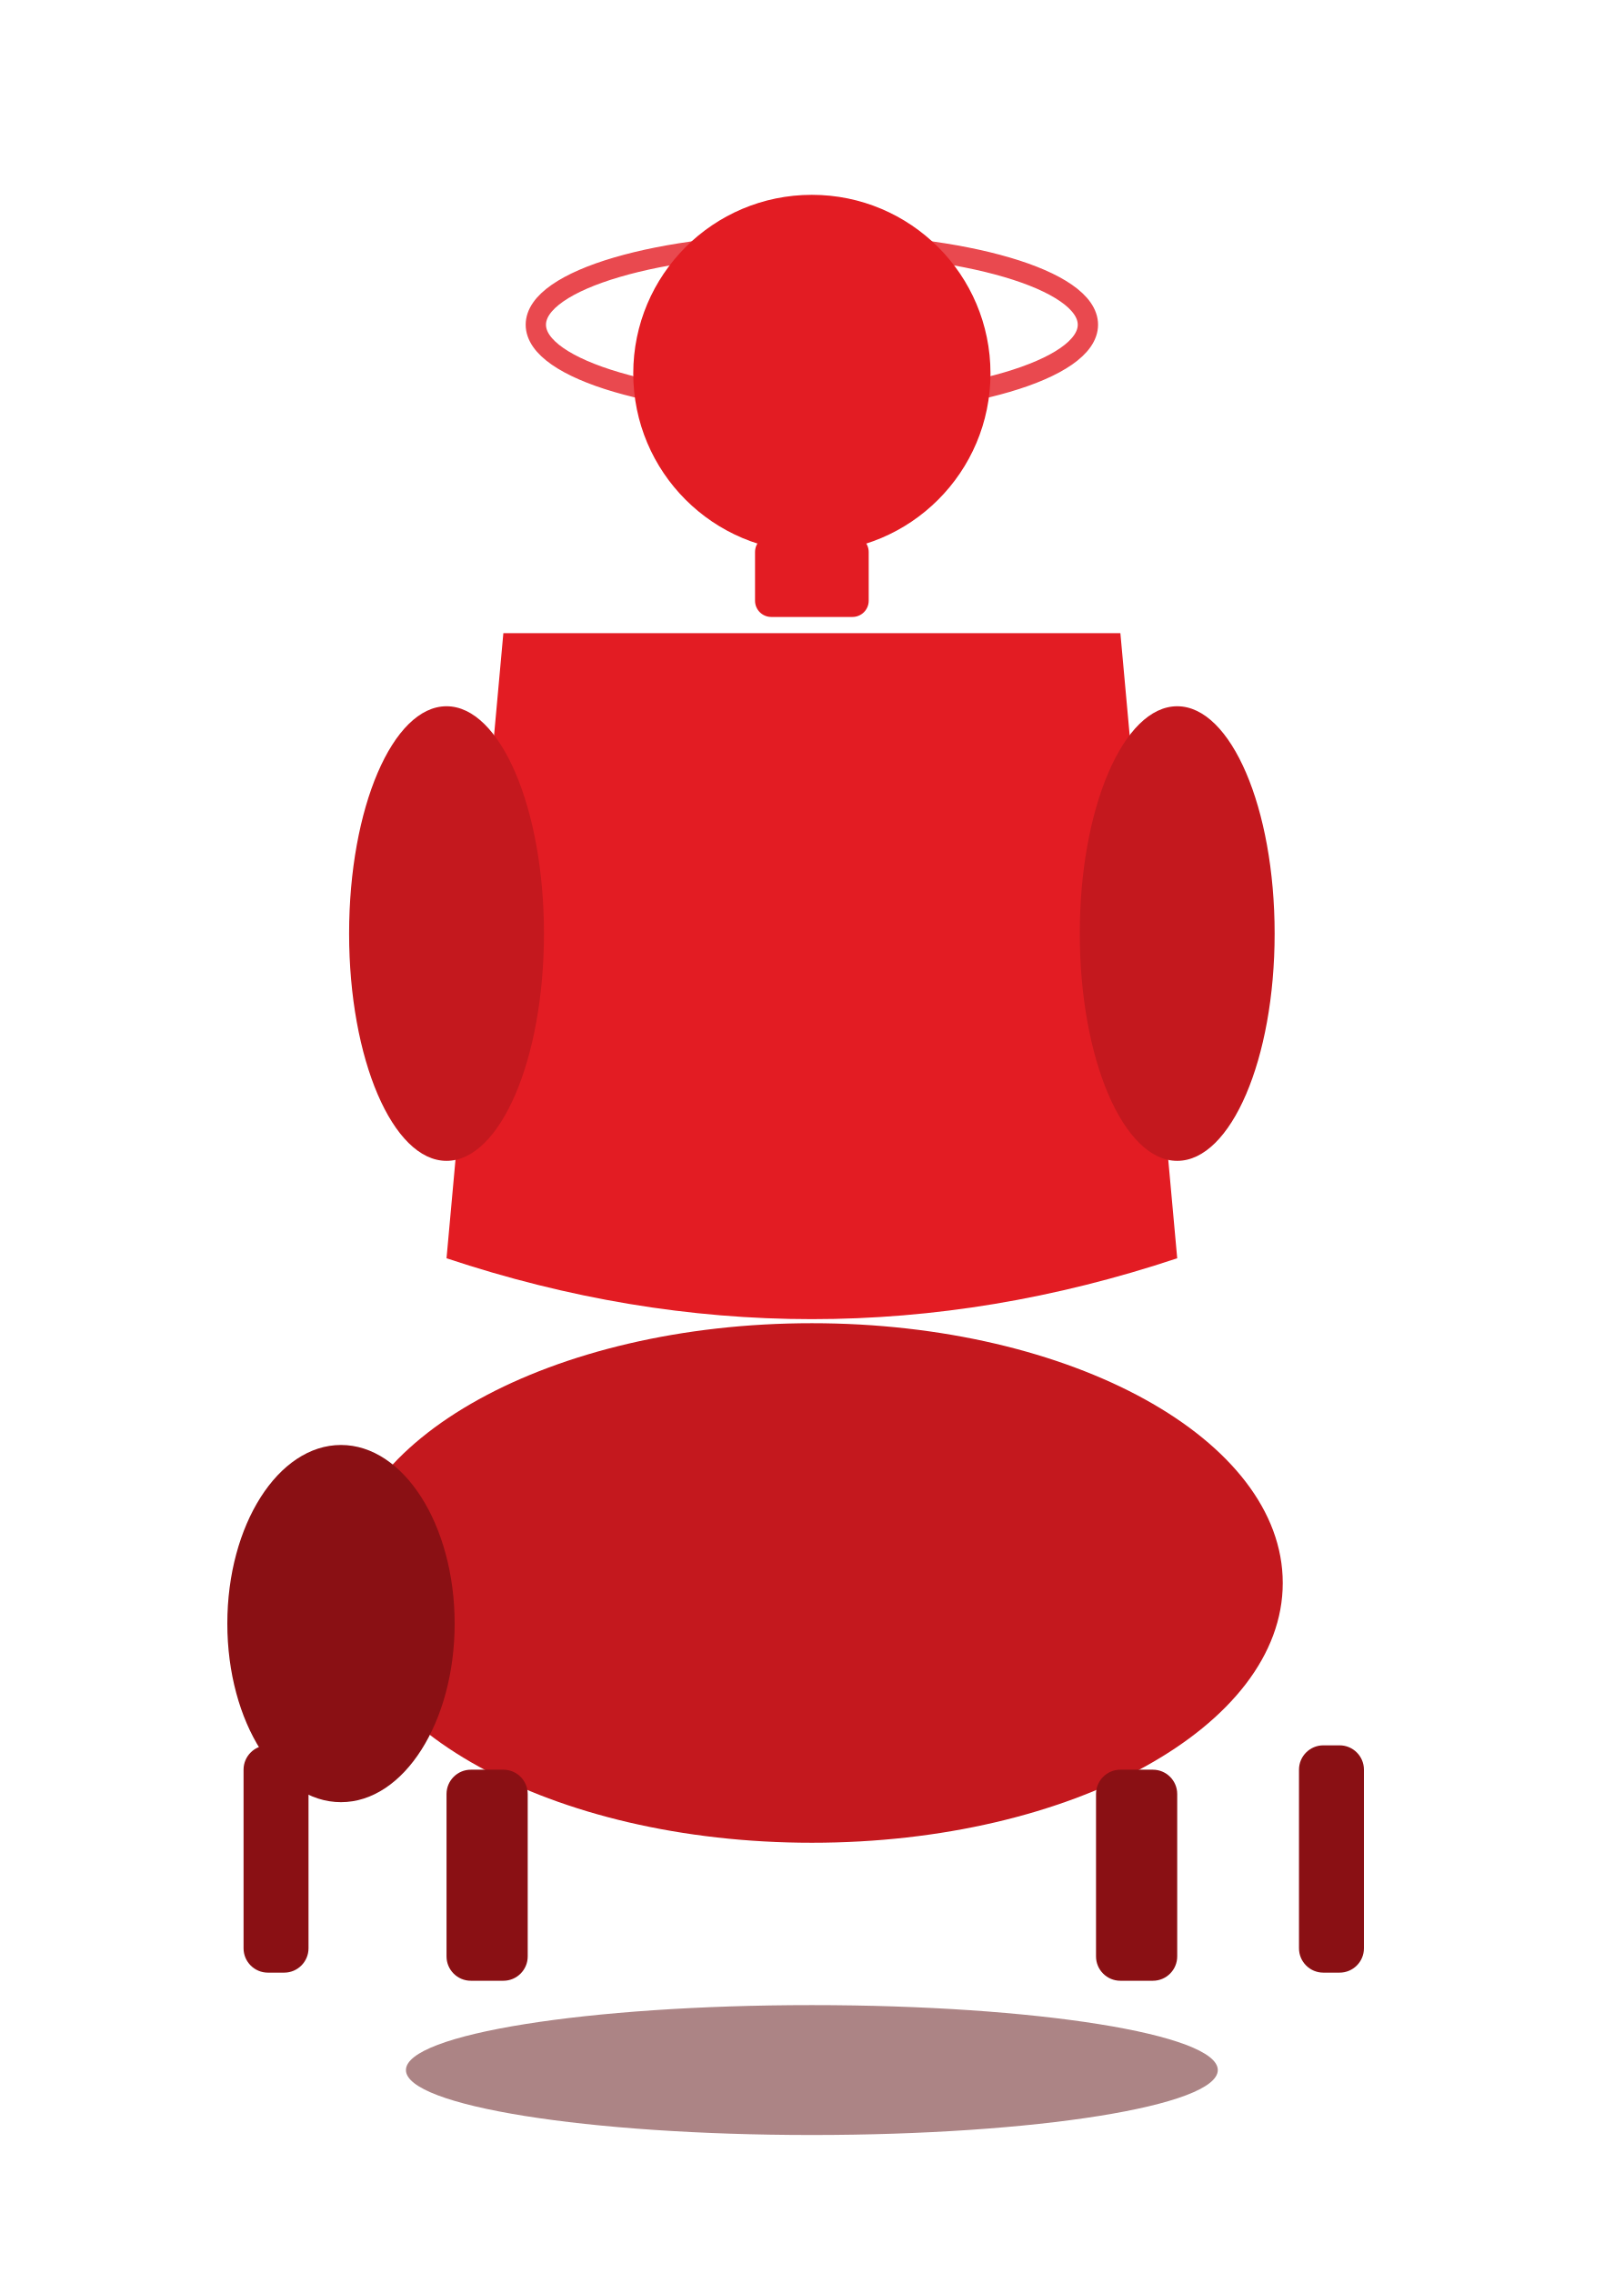
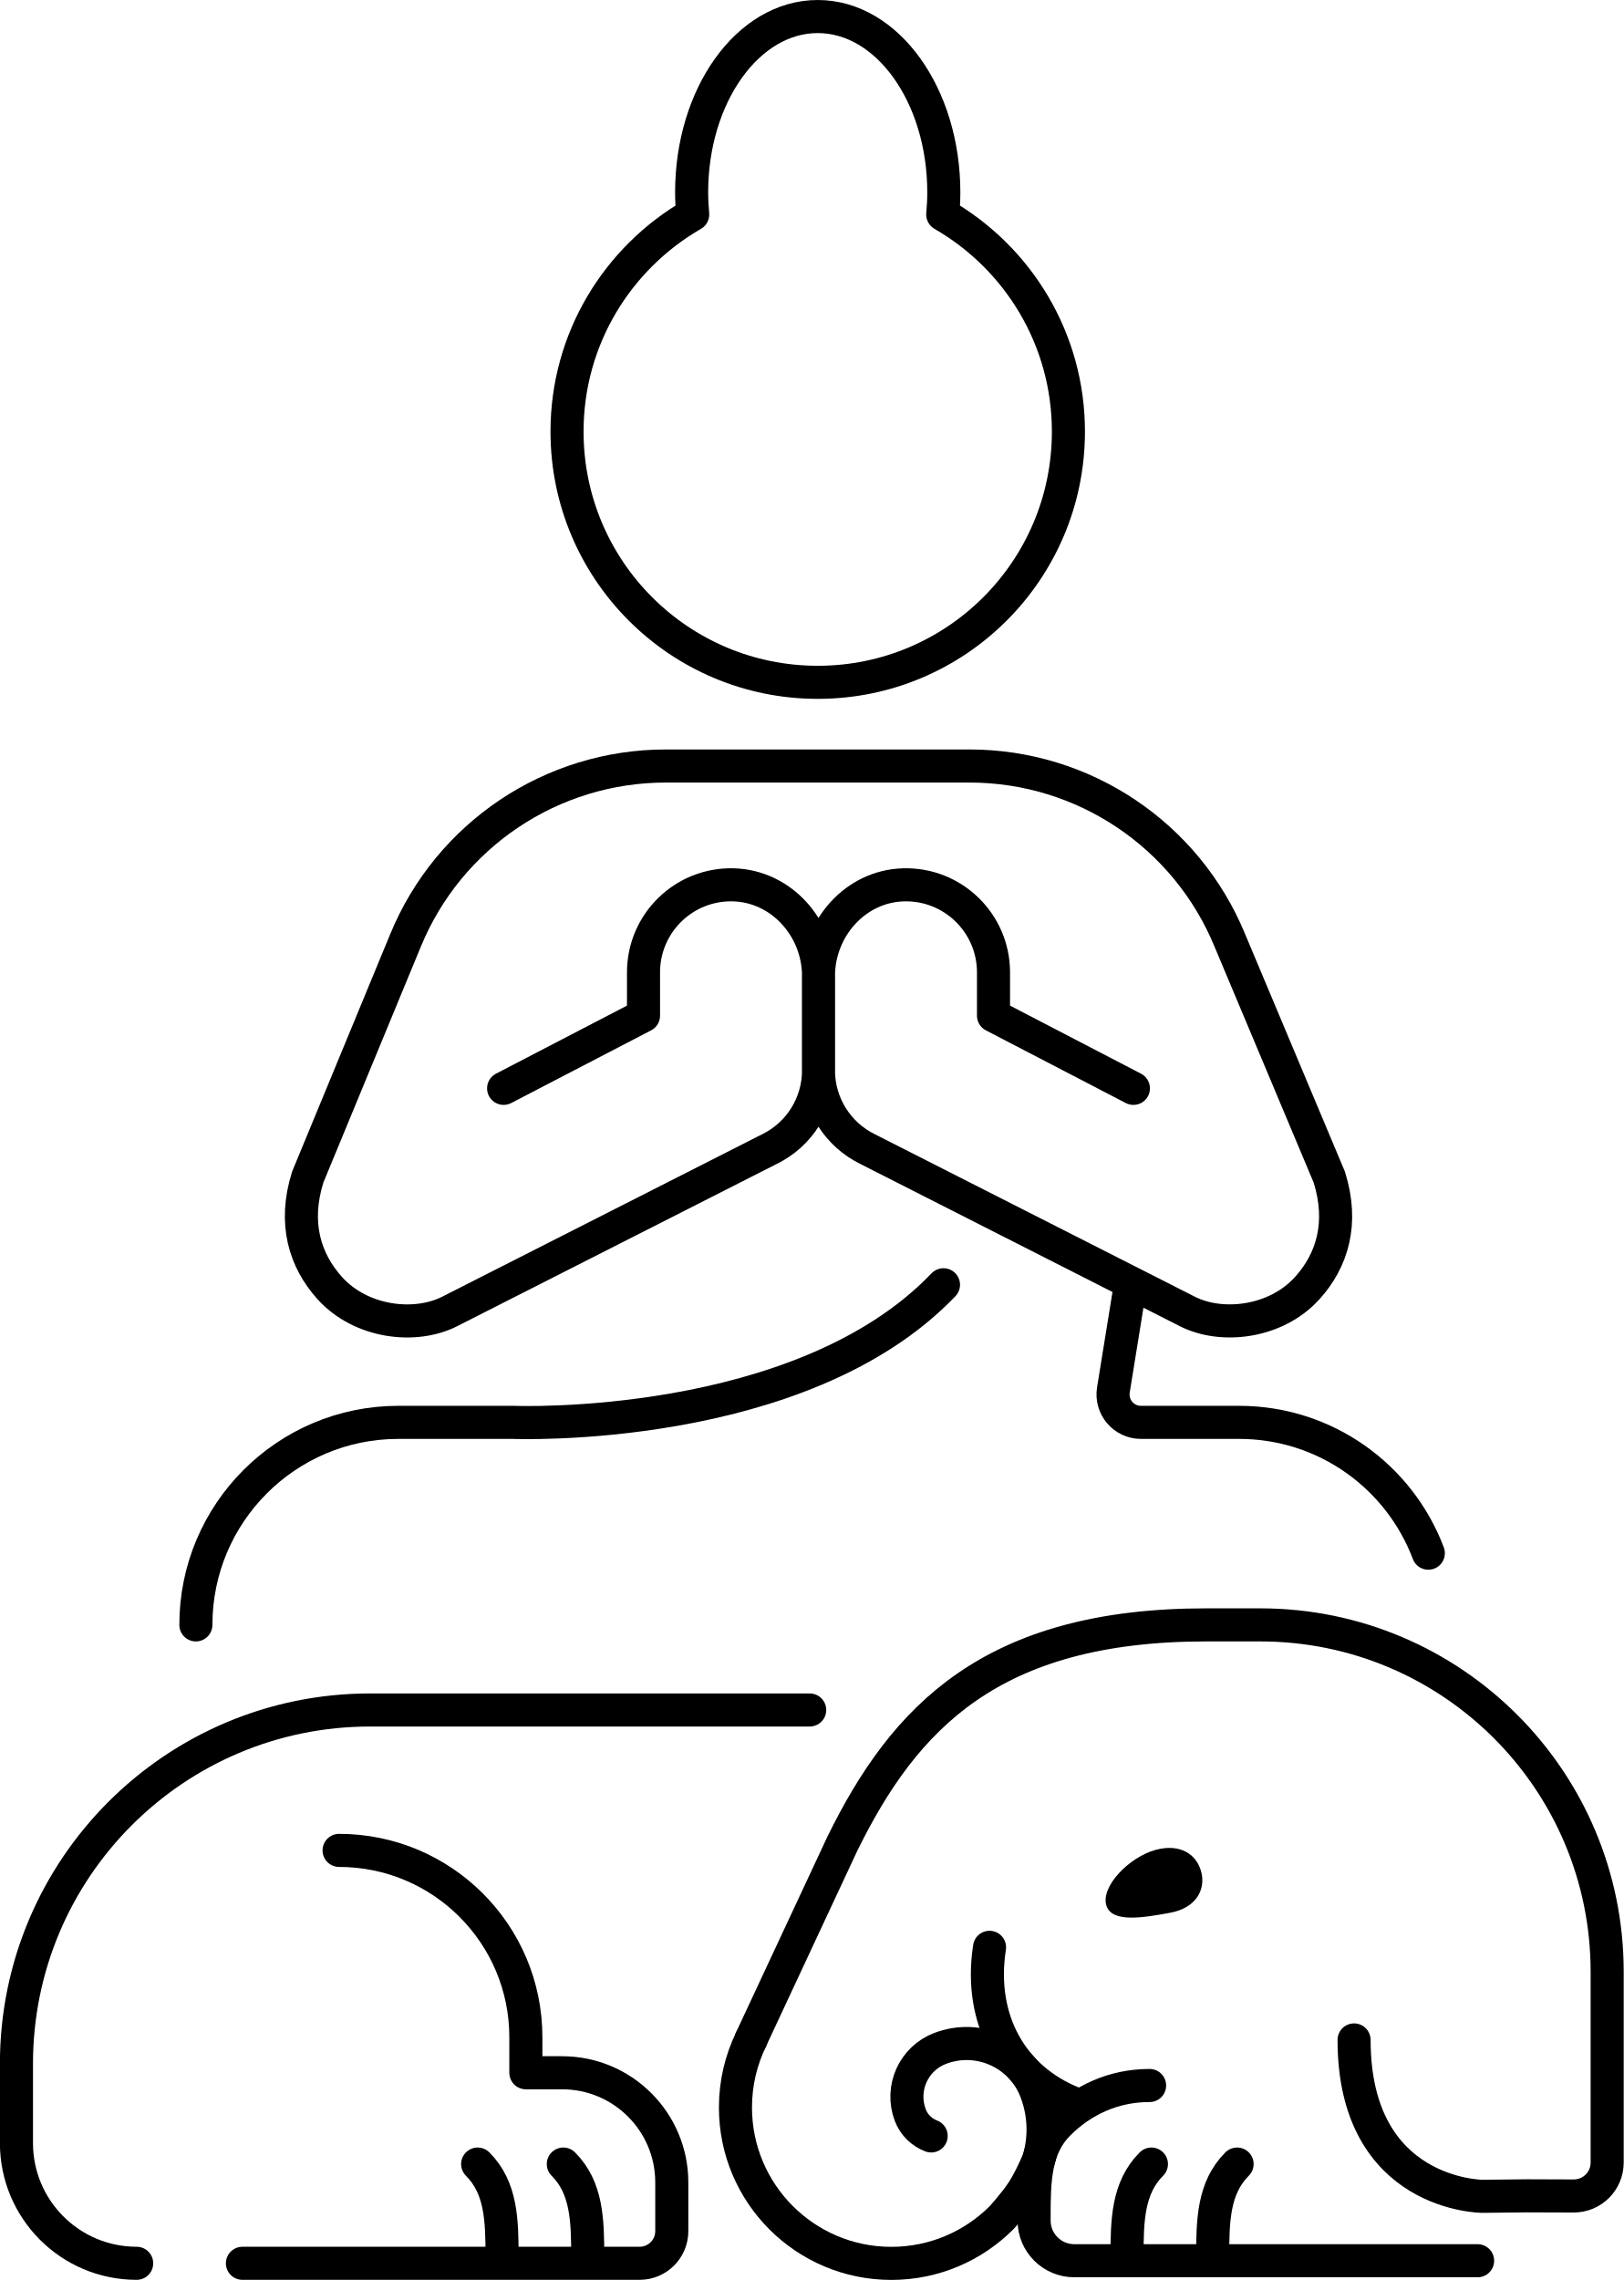
- <svg xmlns="http://www.w3.org/2000/svg" viewBox="0 0 200 280" role="img" aria-label="普賢菩薩">
-   <ellipse cx="100" cy="40" rx="34" ry="10" fill="none" stroke="#e31c23" stroke-width="2.5" opacity="0.8" />
-   <circle cx="100" cy="46" r="22" fill="#e31c23" />
-   <rect x="93" y="66" width="14" height="10" rx="2" fill="#e31c23" />
-   <path fill="#e31c23" d="M62 78 L138 78 L145 155 Q100 170 55 155 Z" />
-   <ellipse cx="55" cy="115" rx="12" ry="28" fill="#c4181e" />
-   <ellipse cx="145" cy="115" rx="12" ry="28" fill="#c4181e" />
-   <ellipse cx="100" cy="195" rx="58" ry="32" fill="#c4181e" />
-   <ellipse cx="42" cy="200" rx="14" ry="22" fill="#8a1014" />
-   <rect x="30" y="215" width="8" height="28" rx="3" fill="#8a1014" />
-   <rect x="55" y="218" width="10" height="26" rx="3" fill="#8a1014" />
-   <rect x="135" y="218" width="10" height="26" rx="3" fill="#8a1014" />
-   <rect x="160" y="215" width="8" height="28" rx="3" fill="#8a1014" />
-   <ellipse cx="100" cy="255" rx="50" ry="8" fill="#5a0a0c" opacity="0.5" />
+ <svg xmlns="http://www.w3.org/2000/svg" viewBox="0 0 196.39 275.71">
+   <defs>
+     
+   </defs>
+   <g>
+     <g>
+       <g>
+         <path stroke-linejoin="round" fill="none" stroke="#000" stroke-width="4" stroke-linecap="round" d="M23.69,196.49h0c0-13.52,10.96-24.49,24.49-24.49h13.89s34.78,1.4,52.04-16.64" />
+         <path stroke-linejoin="round" fill="none" stroke="#000" stroke-width="4" stroke-linecap="round" d="M136.62,155.96l-1.96,12.12c-.33,2.06,1.25,3.92,3.33,3.92h11.87c10.47,0,19.4,6.57,22.89,15.82" />
+       </g>
+       <path fill="none" stroke="#000" stroke-width="4" stroke-linecap="round" stroke-miterlimit="10" d="M119.68,235.48c-1.37,8.82,2.79,15.94,10.16,18.85" />
+       <path fill="#000" d="M145.32,226.51c.47,2.13-.77,4.24-3.79,4.79-3.17.58-7.06,1.28-7.72-.88-.7-2.3,2.76-5.86,5.98-6.73,2.94-.79,5.02.53,5.53,2.82Z" />
+       <path stroke-linejoin="round" fill="none" stroke="#000" stroke-width="4" stroke-linecap="round" d="M139.04,252.19c-4.38,0-8.15,1.77-11.02,4.64-2.87,2.87-2.95,6.83-2.95,11.21v.48c0,2.69,2.18,4.86,4.86,4.86h48.78" />
+       <path stroke-linejoin="round" fill="none" stroke="#000" stroke-width="4" stroke-linecap="round" d="M41.01,223.76c12.47,0,22.59,10.11,22.59,22.59v4.3h4.39c7.32,0,13.26,5.94,13.26,13.26v5.89c0,2.15-1.74,3.89-3.89,3.89H29.32" />
+       <path stroke-linejoin="round" fill="none" stroke="#000" stroke-width="4" stroke-linecap="round" d="M97.93,206.78h-53.16c-23.63,0-42.78,19.15-42.78,42.78v9.59c0,8.03,6.51,14.54,14.54,14.54" />
+       <path stroke-linejoin="round" fill="none" stroke="#000" stroke-width="4" stroke-linecap="round" d="M139.26,261.69c-2.87,2.87-2.95,6.83-2.95,11.21" />
+       <path stroke-linejoin="round" fill="none" stroke="#000" stroke-width="4" stroke-linecap="round" d="M149.62,261.69c-2.87,2.87-2.95,6.83-2.95,11.21" />
+       <path stroke-linejoin="round" fill="none" stroke="#000" stroke-width="4" stroke-linecap="round" d="M68.13,261.69c2.87,2.87,2.95,6.83,2.95,11.21" />
+       <path stroke-linejoin="round" fill="none" stroke="#000" stroke-width="4" stroke-linecap="round" d="M57.77,261.69c2.87,2.87,2.95,6.83,2.95,11.21" />
+       <path stroke-linejoin="round" fill="none" stroke="#000" stroke-width="4" stroke-linecap="round" d="M137.08,131.61l-16.92-8.79v-5.24c0-5.95-4.92-10.76-10.91-10.58-5.79.17-10.26,5.23-10.26,11.03v11.41c0,4.05,2.31,7.74,5.95,9.52l38.65,19.62c4.16,2.12,10.71,1.39,14.52-2.82,3-3.32,4.42-7.82,2.66-13.42l-12.03-28.63c-5.25-12.75-17.68-21.08-31.47-21.08h-36.75c-13.79,0-26.22,8.32-31.47,21.08l-11.83,28.63c-1.76,5.59-.34,10.09,2.66,13.42,3.81,4.22,10.37,4.94,14.52,2.82l38.65-19.62c3.64-1.77,5.95-5.47,5.95-9.52v-11.41c0-5.8-4.47-10.85-10.26-11.03-6-.18-10.91,4.63-10.91,10.58v5.24l-16.92,8.79" />
+       <path stroke-linejoin="round" fill="none" stroke="#000" stroke-width="4" stroke-linecap="round" d="M90.81,246.66l11.07-23.71c7.49-15.23,17.99-26.46,44.01-26.46h6.53c23.17,0,41.96,18.78,41.96,41.95v23.06c0,2.25-1.82,4.06-4.06,4.05l-5.61-.02-5.39.06s-15.55,0-15.55-18.91" />
+       <path stroke-linejoin="round" fill="none" stroke="#000" stroke-width="4" stroke-linecap="round" d="M112.62,258.29c-1.12-.43-2.07-1.31-2.53-2.53-1.22-3.23.4-6.84,3.63-8.06,4.64-1.76,9.83.57,11.59,5.22,1.04,2.75,1.09,5.63.31,8.24,0,0-.93,2.25-1.89,3.74s-2.6,3.28-2.6,3.28c-3.41,3.41-8.12,5.52-13.33,5.52-10.41,0-18.85-8.44-18.85-18.85,0-2.96.68-5.76,1.9-8.25" />
+       <path stroke-linejoin="round" fill="none" stroke="#000" stroke-width="4" d="M114.02,25.94c.08-.88.13-1.76.13-2.67,0-11.75-6.83-21.27-15.25-21.27s-15.25,9.52-15.25,21.27c0,.9.05,1.79.13,2.67-9.08,5.24-15.2,15.02-15.2,26.25,0,16.75,13.57,30.32,30.32,30.32s30.32-13.57,30.32-30.32c0-11.23-6.12-21.02-15.2-26.25Z" />
+     </g>
+   </g>
</svg>
